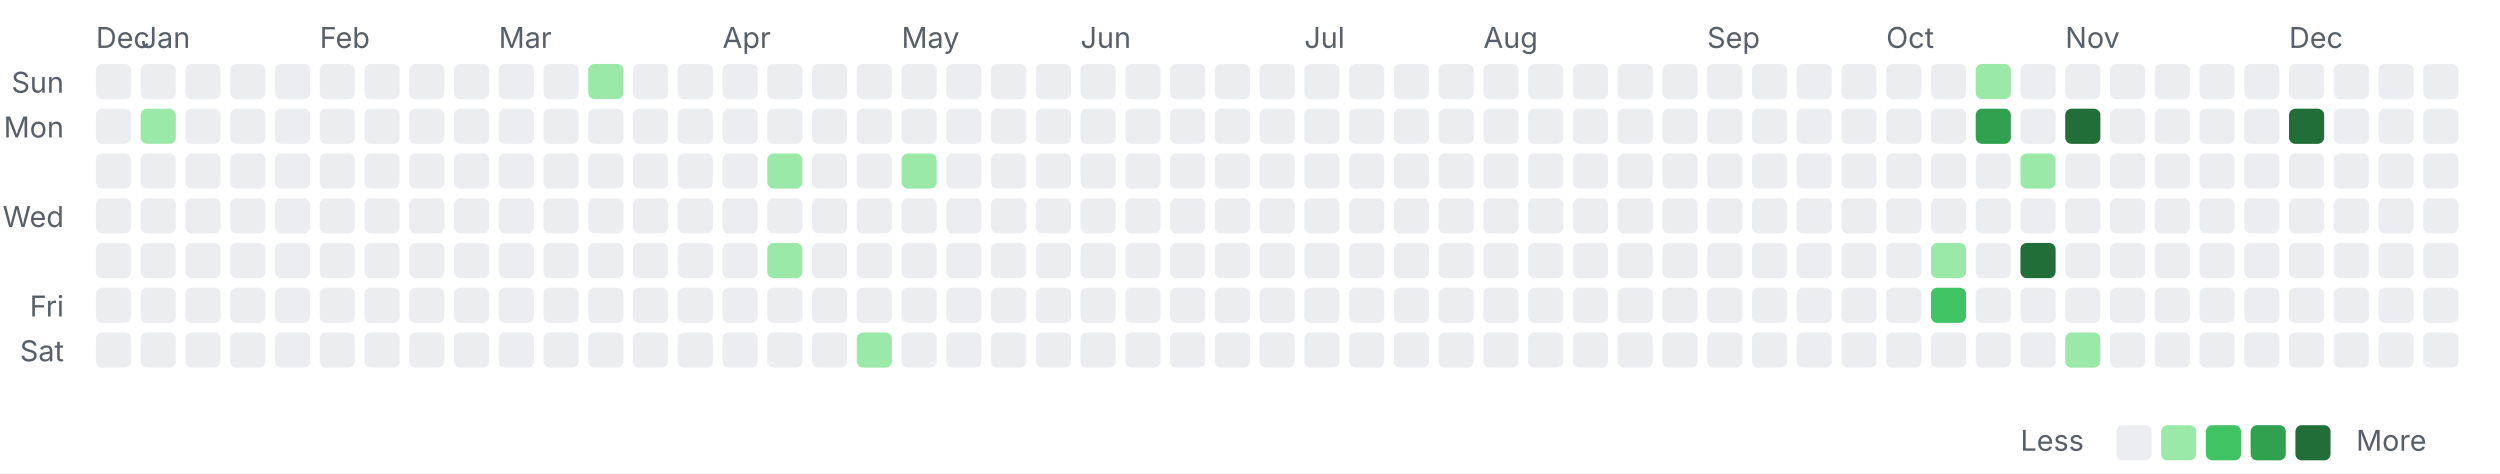
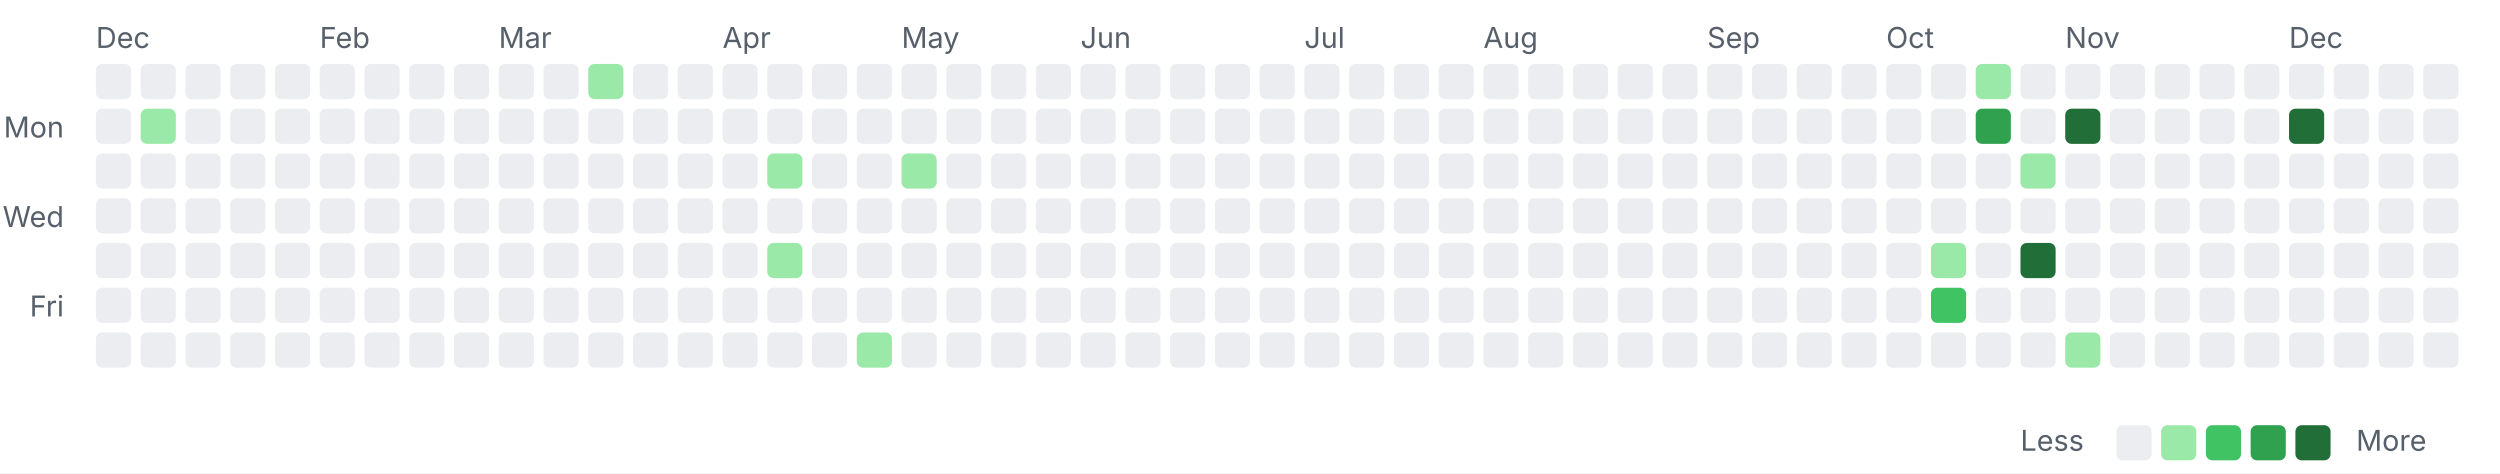
<svg xmlns="http://www.w3.org/2000/svg" width="782" height="148" viewBox="0 0 782 148">
  <rect width="782" height="148" fill="#ffffff" />
  <g transform="translate(30, 20)">
-     <text x="-10" y="9" fill="#57606a" font-size="9" font-family="system-ui, -apple-system, sans-serif" text-anchor="end">Sun</text>
    <text x="-10" y="23" fill="#57606a" font-size="9" font-family="system-ui, -apple-system, sans-serif" text-anchor="end">Mon</text>
    <text x="-10" y="51" fill="#57606a" font-size="9" font-family="system-ui, -apple-system, sans-serif" text-anchor="end">Wed</text>
    <text x="-10" y="79" fill="#57606a" font-size="9" font-family="system-ui, -apple-system, sans-serif" text-anchor="end">Fri</text>
-     <text x="-10" y="93" fill="#57606a" font-size="9" font-family="system-ui, -apple-system, sans-serif" text-anchor="end">Sat</text>
    <rect x="0" y="0" width="11" height="11" fill="#ebedf0" rx="2" ry="2" />
    <rect x="0" y="14" width="11" height="11" fill="#ebedf0" rx="2" ry="2" />
    <rect x="0" y="28" width="11" height="11" fill="#ebedf0" rx="2" ry="2" />
    <rect x="0" y="42" width="11" height="11" fill="#ebedf0" rx="2" ry="2" />
    <rect x="0" y="56" width="11" height="11" fill="#ebedf0" rx="2" ry="2" />
    <rect x="0" y="70" width="11" height="11" fill="#ebedf0" rx="2" ry="2" />
    <rect x="0" y="84" width="11" height="11" fill="#ebedf0" rx="2" ry="2" />
    <rect x="14" y="0" width="11" height="11" fill="#ebedf0" rx="2" ry="2" />
    <rect x="14" y="14" width="11" height="11" fill="#9be9a8" rx="2" ry="2" />
    <rect x="14" y="28" width="11" height="11" fill="#ebedf0" rx="2" ry="2" />
    <rect x="14" y="42" width="11" height="11" fill="#ebedf0" rx="2" ry="2" />
    <rect x="14" y="56" width="11" height="11" fill="#ebedf0" rx="2" ry="2" />
    <rect x="14" y="70" width="11" height="11" fill="#ebedf0" rx="2" ry="2" />
    <rect x="14" y="84" width="11" height="11" fill="#ebedf0" rx="2" ry="2" />
    <rect x="28" y="0" width="11" height="11" fill="#ebedf0" rx="2" ry="2" />
    <rect x="28" y="14" width="11" height="11" fill="#ebedf0" rx="2" ry="2" />
    <rect x="28" y="28" width="11" height="11" fill="#ebedf0" rx="2" ry="2" />
    <rect x="28" y="42" width="11" height="11" fill="#ebedf0" rx="2" ry="2" />
    <rect x="28" y="56" width="11" height="11" fill="#ebedf0" rx="2" ry="2" />
    <rect x="28" y="70" width="11" height="11" fill="#ebedf0" rx="2" ry="2" />
    <rect x="28" y="84" width="11" height="11" fill="#ebedf0" rx="2" ry="2" />
    <rect x="42" y="0" width="11" height="11" fill="#ebedf0" rx="2" ry="2" />
    <rect x="42" y="14" width="11" height="11" fill="#ebedf0" rx="2" ry="2" />
    <rect x="42" y="28" width="11" height="11" fill="#ebedf0" rx="2" ry="2" />
    <rect x="42" y="42" width="11" height="11" fill="#ebedf0" rx="2" ry="2" />
    <rect x="42" y="56" width="11" height="11" fill="#ebedf0" rx="2" ry="2" />
    <rect x="42" y="70" width="11" height="11" fill="#ebedf0" rx="2" ry="2" />
    <rect x="42" y="84" width="11" height="11" fill="#ebedf0" rx="2" ry="2" />
    <rect x="56" y="0" width="11" height="11" fill="#ebedf0" rx="2" ry="2" />
    <rect x="56" y="14" width="11" height="11" fill="#ebedf0" rx="2" ry="2" />
    <rect x="56" y="28" width="11" height="11" fill="#ebedf0" rx="2" ry="2" />
    <rect x="56" y="42" width="11" height="11" fill="#ebedf0" rx="2" ry="2" />
    <rect x="56" y="56" width="11" height="11" fill="#ebedf0" rx="2" ry="2" />
    <rect x="56" y="70" width="11" height="11" fill="#ebedf0" rx="2" ry="2" />
    <rect x="56" y="84" width="11" height="11" fill="#ebedf0" rx="2" ry="2" />
    <rect x="70" y="0" width="11" height="11" fill="#ebedf0" rx="2" ry="2" />
    <rect x="70" y="14" width="11" height="11" fill="#ebedf0" rx="2" ry="2" />
    <rect x="70" y="28" width="11" height="11" fill="#ebedf0" rx="2" ry="2" />
    <rect x="70" y="42" width="11" height="11" fill="#ebedf0" rx="2" ry="2" />
    <rect x="70" y="56" width="11" height="11" fill="#ebedf0" rx="2" ry="2" />
    <rect x="70" y="70" width="11" height="11" fill="#ebedf0" rx="2" ry="2" />
    <rect x="70" y="84" width="11" height="11" fill="#ebedf0" rx="2" ry="2" />
    <rect x="84" y="0" width="11" height="11" fill="#ebedf0" rx="2" ry="2" />
    <rect x="84" y="14" width="11" height="11" fill="#ebedf0" rx="2" ry="2" />
    <rect x="84" y="28" width="11" height="11" fill="#ebedf0" rx="2" ry="2" />
    <rect x="84" y="42" width="11" height="11" fill="#ebedf0" rx="2" ry="2" />
    <rect x="84" y="56" width="11" height="11" fill="#ebedf0" rx="2" ry="2" />
    <rect x="84" y="70" width="11" height="11" fill="#ebedf0" rx="2" ry="2" />
    <rect x="84" y="84" width="11" height="11" fill="#ebedf0" rx="2" ry="2" />
    <rect x="98" y="0" width="11" height="11" fill="#ebedf0" rx="2" ry="2" />
    <rect x="98" y="14" width="11" height="11" fill="#ebedf0" rx="2" ry="2" />
    <rect x="98" y="28" width="11" height="11" fill="#ebedf0" rx="2" ry="2" />
    <rect x="98" y="42" width="11" height="11" fill="#ebedf0" rx="2" ry="2" />
    <rect x="98" y="56" width="11" height="11" fill="#ebedf0" rx="2" ry="2" />
    <rect x="98" y="70" width="11" height="11" fill="#ebedf0" rx="2" ry="2" />
    <rect x="98" y="84" width="11" height="11" fill="#ebedf0" rx="2" ry="2" />
    <rect x="112" y="0" width="11" height="11" fill="#ebedf0" rx="2" ry="2" />
    <rect x="112" y="14" width="11" height="11" fill="#ebedf0" rx="2" ry="2" />
    <rect x="112" y="28" width="11" height="11" fill="#ebedf0" rx="2" ry="2" />
    <rect x="112" y="42" width="11" height="11" fill="#ebedf0" rx="2" ry="2" />
    <rect x="112" y="56" width="11" height="11" fill="#ebedf0" rx="2" ry="2" />
    <rect x="112" y="70" width="11" height="11" fill="#ebedf0" rx="2" ry="2" />
    <rect x="112" y="84" width="11" height="11" fill="#ebedf0" rx="2" ry="2" />
    <rect x="126" y="0" width="11" height="11" fill="#ebedf0" rx="2" ry="2" />
    <rect x="126" y="14" width="11" height="11" fill="#ebedf0" rx="2" ry="2" />
    <rect x="126" y="28" width="11" height="11" fill="#ebedf0" rx="2" ry="2" />
    <rect x="126" y="42" width="11" height="11" fill="#ebedf0" rx="2" ry="2" />
    <rect x="126" y="56" width="11" height="11" fill="#ebedf0" rx="2" ry="2" />
    <rect x="126" y="70" width="11" height="11" fill="#ebedf0" rx="2" ry="2" />
    <rect x="126" y="84" width="11" height="11" fill="#ebedf0" rx="2" ry="2" />
    <rect x="140" y="0" width="11" height="11" fill="#ebedf0" rx="2" ry="2" />
    <rect x="140" y="14" width="11" height="11" fill="#ebedf0" rx="2" ry="2" />
    <rect x="140" y="28" width="11" height="11" fill="#ebedf0" rx="2" ry="2" />
    <rect x="140" y="42" width="11" height="11" fill="#ebedf0" rx="2" ry="2" />
    <rect x="140" y="56" width="11" height="11" fill="#ebedf0" rx="2" ry="2" />
    <rect x="140" y="70" width="11" height="11" fill="#ebedf0" rx="2" ry="2" />
    <rect x="140" y="84" width="11" height="11" fill="#ebedf0" rx="2" ry="2" />
    <rect x="154" y="0" width="11" height="11" fill="#9be9a8" rx="2" ry="2" />
    <rect x="154" y="14" width="11" height="11" fill="#ebedf0" rx="2" ry="2" />
    <rect x="154" y="28" width="11" height="11" fill="#ebedf0" rx="2" ry="2" />
    <rect x="154" y="42" width="11" height="11" fill="#ebedf0" rx="2" ry="2" />
    <rect x="154" y="56" width="11" height="11" fill="#ebedf0" rx="2" ry="2" />
    <rect x="154" y="70" width="11" height="11" fill="#ebedf0" rx="2" ry="2" />
    <rect x="154" y="84" width="11" height="11" fill="#ebedf0" rx="2" ry="2" />
    <rect x="168" y="0" width="11" height="11" fill="#ebedf0" rx="2" ry="2" />
    <rect x="168" y="14" width="11" height="11" fill="#ebedf0" rx="2" ry="2" />
    <rect x="168" y="28" width="11" height="11" fill="#ebedf0" rx="2" ry="2" />
    <rect x="168" y="42" width="11" height="11" fill="#ebedf0" rx="2" ry="2" />
    <rect x="168" y="56" width="11" height="11" fill="#ebedf0" rx="2" ry="2" />
    <rect x="168" y="70" width="11" height="11" fill="#ebedf0" rx="2" ry="2" />
    <rect x="168" y="84" width="11" height="11" fill="#ebedf0" rx="2" ry="2" />
    <rect x="182" y="0" width="11" height="11" fill="#ebedf0" rx="2" ry="2" />
    <rect x="182" y="14" width="11" height="11" fill="#ebedf0" rx="2" ry="2" />
    <rect x="182" y="28" width="11" height="11" fill="#ebedf0" rx="2" ry="2" />
    <rect x="182" y="42" width="11" height="11" fill="#ebedf0" rx="2" ry="2" />
    <rect x="182" y="56" width="11" height="11" fill="#ebedf0" rx="2" ry="2" />
    <rect x="182" y="70" width="11" height="11" fill="#ebedf0" rx="2" ry="2" />
    <rect x="182" y="84" width="11" height="11" fill="#ebedf0" rx="2" ry="2" />
    <rect x="196" y="0" width="11" height="11" fill="#ebedf0" rx="2" ry="2" />
    <rect x="196" y="14" width="11" height="11" fill="#ebedf0" rx="2" ry="2" />
    <rect x="196" y="28" width="11" height="11" fill="#ebedf0" rx="2" ry="2" />
    <rect x="196" y="42" width="11" height="11" fill="#ebedf0" rx="2" ry="2" />
    <rect x="196" y="56" width="11" height="11" fill="#ebedf0" rx="2" ry="2" />
    <rect x="196" y="70" width="11" height="11" fill="#ebedf0" rx="2" ry="2" />
    <rect x="196" y="84" width="11" height="11" fill="#ebedf0" rx="2" ry="2" />
    <rect x="210" y="0" width="11" height="11" fill="#ebedf0" rx="2" ry="2" />
    <rect x="210" y="14" width="11" height="11" fill="#ebedf0" rx="2" ry="2" />
    <rect x="210" y="28" width="11" height="11" fill="#9be9a8" rx="2" ry="2" />
    <rect x="210" y="42" width="11" height="11" fill="#ebedf0" rx="2" ry="2" />
    <rect x="210" y="56" width="11" height="11" fill="#9be9a8" rx="2" ry="2" />
    <rect x="210" y="70" width="11" height="11" fill="#ebedf0" rx="2" ry="2" />
    <rect x="210" y="84" width="11" height="11" fill="#ebedf0" rx="2" ry="2" />
    <rect x="224" y="0" width="11" height="11" fill="#ebedf0" rx="2" ry="2" />
    <rect x="224" y="14" width="11" height="11" fill="#ebedf0" rx="2" ry="2" />
    <rect x="224" y="28" width="11" height="11" fill="#ebedf0" rx="2" ry="2" />
    <rect x="224" y="42" width="11" height="11" fill="#ebedf0" rx="2" ry="2" />
    <rect x="224" y="56" width="11" height="11" fill="#ebedf0" rx="2" ry="2" />
    <rect x="224" y="70" width="11" height="11" fill="#ebedf0" rx="2" ry="2" />
    <rect x="224" y="84" width="11" height="11" fill="#ebedf0" rx="2" ry="2" />
    <rect x="238" y="0" width="11" height="11" fill="#ebedf0" rx="2" ry="2" />
    <rect x="238" y="14" width="11" height="11" fill="#ebedf0" rx="2" ry="2" />
    <rect x="238" y="28" width="11" height="11" fill="#ebedf0" rx="2" ry="2" />
    <rect x="238" y="42" width="11" height="11" fill="#ebedf0" rx="2" ry="2" />
    <rect x="238" y="56" width="11" height="11" fill="#ebedf0" rx="2" ry="2" />
    <rect x="238" y="70" width="11" height="11" fill="#ebedf0" rx="2" ry="2" />
    <rect x="238" y="84" width="11" height="11" fill="#9be9a8" rx="2" ry="2" />
    <rect x="252" y="0" width="11" height="11" fill="#ebedf0" rx="2" ry="2" />
    <rect x="252" y="14" width="11" height="11" fill="#ebedf0" rx="2" ry="2" />
    <rect x="252" y="28" width="11" height="11" fill="#9be9a8" rx="2" ry="2" />
    <rect x="252" y="42" width="11" height="11" fill="#ebedf0" rx="2" ry="2" />
    <rect x="252" y="56" width="11" height="11" fill="#ebedf0" rx="2" ry="2" />
    <rect x="252" y="70" width="11" height="11" fill="#ebedf0" rx="2" ry="2" />
    <rect x="252" y="84" width="11" height="11" fill="#ebedf0" rx="2" ry="2" />
    <rect x="266" y="0" width="11" height="11" fill="#ebedf0" rx="2" ry="2" />
    <rect x="266" y="14" width="11" height="11" fill="#ebedf0" rx="2" ry="2" />
    <rect x="266" y="28" width="11" height="11" fill="#ebedf0" rx="2" ry="2" />
    <rect x="266" y="42" width="11" height="11" fill="#ebedf0" rx="2" ry="2" />
    <rect x="266" y="56" width="11" height="11" fill="#ebedf0" rx="2" ry="2" />
    <rect x="266" y="70" width="11" height="11" fill="#ebedf0" rx="2" ry="2" />
    <rect x="266" y="84" width="11" height="11" fill="#ebedf0" rx="2" ry="2" />
    <rect x="280" y="0" width="11" height="11" fill="#ebedf0" rx="2" ry="2" />
    <rect x="280" y="14" width="11" height="11" fill="#ebedf0" rx="2" ry="2" />
    <rect x="280" y="28" width="11" height="11" fill="#ebedf0" rx="2" ry="2" />
    <rect x="280" y="42" width="11" height="11" fill="#ebedf0" rx="2" ry="2" />
    <rect x="280" y="56" width="11" height="11" fill="#ebedf0" rx="2" ry="2" />
    <rect x="280" y="70" width="11" height="11" fill="#ebedf0" rx="2" ry="2" />
    <rect x="280" y="84" width="11" height="11" fill="#ebedf0" rx="2" ry="2" />
    <rect x="294" y="0" width="11" height="11" fill="#ebedf0" rx="2" ry="2" />
    <rect x="294" y="14" width="11" height="11" fill="#ebedf0" rx="2" ry="2" />
    <rect x="294" y="28" width="11" height="11" fill="#ebedf0" rx="2" ry="2" />
    <rect x="294" y="42" width="11" height="11" fill="#ebedf0" rx="2" ry="2" />
    <rect x="294" y="56" width="11" height="11" fill="#ebedf0" rx="2" ry="2" />
    <rect x="294" y="70" width="11" height="11" fill="#ebedf0" rx="2" ry="2" />
    <rect x="294" y="84" width="11" height="11" fill="#ebedf0" rx="2" ry="2" />
    <rect x="308" y="0" width="11" height="11" fill="#ebedf0" rx="2" ry="2" />
    <rect x="308" y="14" width="11" height="11" fill="#ebedf0" rx="2" ry="2" />
    <rect x="308" y="28" width="11" height="11" fill="#ebedf0" rx="2" ry="2" />
    <rect x="308" y="42" width="11" height="11" fill="#ebedf0" rx="2" ry="2" />
    <rect x="308" y="56" width="11" height="11" fill="#ebedf0" rx="2" ry="2" />
    <rect x="308" y="70" width="11" height="11" fill="#ebedf0" rx="2" ry="2" />
    <rect x="308" y="84" width="11" height="11" fill="#ebedf0" rx="2" ry="2" />
    <rect x="322" y="0" width="11" height="11" fill="#ebedf0" rx="2" ry="2" />
    <rect x="322" y="14" width="11" height="11" fill="#ebedf0" rx="2" ry="2" />
    <rect x="322" y="28" width="11" height="11" fill="#ebedf0" rx="2" ry="2" />
    <rect x="322" y="42" width="11" height="11" fill="#ebedf0" rx="2" ry="2" />
    <rect x="322" y="56" width="11" height="11" fill="#ebedf0" rx="2" ry="2" />
    <rect x="322" y="70" width="11" height="11" fill="#ebedf0" rx="2" ry="2" />
    <rect x="322" y="84" width="11" height="11" fill="#ebedf0" rx="2" ry="2" />
    <rect x="336" y="0" width="11" height="11" fill="#ebedf0" rx="2" ry="2" />
    <rect x="336" y="14" width="11" height="11" fill="#ebedf0" rx="2" ry="2" />
    <rect x="336" y="28" width="11" height="11" fill="#ebedf0" rx="2" ry="2" />
    <rect x="336" y="42" width="11" height="11" fill="#ebedf0" rx="2" ry="2" />
    <rect x="336" y="56" width="11" height="11" fill="#ebedf0" rx="2" ry="2" />
    <rect x="336" y="70" width="11" height="11" fill="#ebedf0" rx="2" ry="2" />
    <rect x="336" y="84" width="11" height="11" fill="#ebedf0" rx="2" ry="2" />
    <rect x="350" y="0" width="11" height="11" fill="#ebedf0" rx="2" ry="2" />
    <rect x="350" y="14" width="11" height="11" fill="#ebedf0" rx="2" ry="2" />
    <rect x="350" y="28" width="11" height="11" fill="#ebedf0" rx="2" ry="2" />
    <rect x="350" y="42" width="11" height="11" fill="#ebedf0" rx="2" ry="2" />
    <rect x="350" y="56" width="11" height="11" fill="#ebedf0" rx="2" ry="2" />
    <rect x="350" y="70" width="11" height="11" fill="#ebedf0" rx="2" ry="2" />
    <rect x="350" y="84" width="11" height="11" fill="#ebedf0" rx="2" ry="2" />
    <rect x="364" y="0" width="11" height="11" fill="#ebedf0" rx="2" ry="2" />
    <rect x="364" y="14" width="11" height="11" fill="#ebedf0" rx="2" ry="2" />
    <rect x="364" y="28" width="11" height="11" fill="#ebedf0" rx="2" ry="2" />
    <rect x="364" y="42" width="11" height="11" fill="#ebedf0" rx="2" ry="2" />
    <rect x="364" y="56" width="11" height="11" fill="#ebedf0" rx="2" ry="2" />
    <rect x="364" y="70" width="11" height="11" fill="#ebedf0" rx="2" ry="2" />
    <rect x="364" y="84" width="11" height="11" fill="#ebedf0" rx="2" ry="2" />
    <rect x="378" y="0" width="11" height="11" fill="#ebedf0" rx="2" ry="2" />
    <rect x="378" y="14" width="11" height="11" fill="#ebedf0" rx="2" ry="2" />
    <rect x="378" y="28" width="11" height="11" fill="#ebedf0" rx="2" ry="2" />
    <rect x="378" y="42" width="11" height="11" fill="#ebedf0" rx="2" ry="2" />
    <rect x="378" y="56" width="11" height="11" fill="#ebedf0" rx="2" ry="2" />
    <rect x="378" y="70" width="11" height="11" fill="#ebedf0" rx="2" ry="2" />
    <rect x="378" y="84" width="11" height="11" fill="#ebedf0" rx="2" ry="2" />
    <rect x="392" y="0" width="11" height="11" fill="#ebedf0" rx="2" ry="2" />
    <rect x="392" y="14" width="11" height="11" fill="#ebedf0" rx="2" ry="2" />
    <rect x="392" y="28" width="11" height="11" fill="#ebedf0" rx="2" ry="2" />
    <rect x="392" y="42" width="11" height="11" fill="#ebedf0" rx="2" ry="2" />
    <rect x="392" y="56" width="11" height="11" fill="#ebedf0" rx="2" ry="2" />
    <rect x="392" y="70" width="11" height="11" fill="#ebedf0" rx="2" ry="2" />
    <rect x="392" y="84" width="11" height="11" fill="#ebedf0" rx="2" ry="2" />
    <rect x="406" y="0" width="11" height="11" fill="#ebedf0" rx="2" ry="2" />
    <rect x="406" y="14" width="11" height="11" fill="#ebedf0" rx="2" ry="2" />
    <rect x="406" y="28" width="11" height="11" fill="#ebedf0" rx="2" ry="2" />
    <rect x="406" y="42" width="11" height="11" fill="#ebedf0" rx="2" ry="2" />
    <rect x="406" y="56" width="11" height="11" fill="#ebedf0" rx="2" ry="2" />
    <rect x="406" y="70" width="11" height="11" fill="#ebedf0" rx="2" ry="2" />
    <rect x="406" y="84" width="11" height="11" fill="#ebedf0" rx="2" ry="2" />
    <rect x="420" y="0" width="11" height="11" fill="#ebedf0" rx="2" ry="2" />
    <rect x="420" y="14" width="11" height="11" fill="#ebedf0" rx="2" ry="2" />
    <rect x="420" y="28" width="11" height="11" fill="#ebedf0" rx="2" ry="2" />
    <rect x="420" y="42" width="11" height="11" fill="#ebedf0" rx="2" ry="2" />
    <rect x="420" y="56" width="11" height="11" fill="#ebedf0" rx="2" ry="2" />
    <rect x="420" y="70" width="11" height="11" fill="#ebedf0" rx="2" ry="2" />
    <rect x="420" y="84" width="11" height="11" fill="#ebedf0" rx="2" ry="2" />
    <rect x="434" y="0" width="11" height="11" fill="#ebedf0" rx="2" ry="2" />
    <rect x="434" y="14" width="11" height="11" fill="#ebedf0" rx="2" ry="2" />
    <rect x="434" y="28" width="11" height="11" fill="#ebedf0" rx="2" ry="2" />
    <rect x="434" y="42" width="11" height="11" fill="#ebedf0" rx="2" ry="2" />
    <rect x="434" y="56" width="11" height="11" fill="#ebedf0" rx="2" ry="2" />
    <rect x="434" y="70" width="11" height="11" fill="#ebedf0" rx="2" ry="2" />
    <rect x="434" y="84" width="11" height="11" fill="#ebedf0" rx="2" ry="2" />
    <rect x="448" y="0" width="11" height="11" fill="#ebedf0" rx="2" ry="2" />
    <rect x="448" y="14" width="11" height="11" fill="#ebedf0" rx="2" ry="2" />
    <rect x="448" y="28" width="11" height="11" fill="#ebedf0" rx="2" ry="2" />
    <rect x="448" y="42" width="11" height="11" fill="#ebedf0" rx="2" ry="2" />
    <rect x="448" y="56" width="11" height="11" fill="#ebedf0" rx="2" ry="2" />
    <rect x="448" y="70" width="11" height="11" fill="#ebedf0" rx="2" ry="2" />
    <rect x="448" y="84" width="11" height="11" fill="#ebedf0" rx="2" ry="2" />
    <rect x="462" y="0" width="11" height="11" fill="#ebedf0" rx="2" ry="2" />
    <rect x="462" y="14" width="11" height="11" fill="#ebedf0" rx="2" ry="2" />
    <rect x="462" y="28" width="11" height="11" fill="#ebedf0" rx="2" ry="2" />
    <rect x="462" y="42" width="11" height="11" fill="#ebedf0" rx="2" ry="2" />
    <rect x="462" y="56" width="11" height="11" fill="#ebedf0" rx="2" ry="2" />
    <rect x="462" y="70" width="11" height="11" fill="#ebedf0" rx="2" ry="2" />
    <rect x="462" y="84" width="11" height="11" fill="#ebedf0" rx="2" ry="2" />
    <rect x="476" y="0" width="11" height="11" fill="#ebedf0" rx="2" ry="2" />
    <rect x="476" y="14" width="11" height="11" fill="#ebedf0" rx="2" ry="2" />
    <rect x="476" y="28" width="11" height="11" fill="#ebedf0" rx="2" ry="2" />
    <rect x="476" y="42" width="11" height="11" fill="#ebedf0" rx="2" ry="2" />
    <rect x="476" y="56" width="11" height="11" fill="#ebedf0" rx="2" ry="2" />
    <rect x="476" y="70" width="11" height="11" fill="#ebedf0" rx="2" ry="2" />
    <rect x="476" y="84" width="11" height="11" fill="#ebedf0" rx="2" ry="2" />
    <rect x="490" y="0" width="11" height="11" fill="#ebedf0" rx="2" ry="2" />
    <rect x="490" y="14" width="11" height="11" fill="#ebedf0" rx="2" ry="2" />
    <rect x="490" y="28" width="11" height="11" fill="#ebedf0" rx="2" ry="2" />
    <rect x="490" y="42" width="11" height="11" fill="#ebedf0" rx="2" ry="2" />
    <rect x="490" y="56" width="11" height="11" fill="#ebedf0" rx="2" ry="2" />
    <rect x="490" y="70" width="11" height="11" fill="#ebedf0" rx="2" ry="2" />
    <rect x="490" y="84" width="11" height="11" fill="#ebedf0" rx="2" ry="2" />
    <rect x="504" y="0" width="11" height="11" fill="#ebedf0" rx="2" ry="2" />
    <rect x="504" y="14" width="11" height="11" fill="#ebedf0" rx="2" ry="2" />
    <rect x="504" y="28" width="11" height="11" fill="#ebedf0" rx="2" ry="2" />
    <rect x="504" y="42" width="11" height="11" fill="#ebedf0" rx="2" ry="2" />
    <rect x="504" y="56" width="11" height="11" fill="#ebedf0" rx="2" ry="2" />
    <rect x="504" y="70" width="11" height="11" fill="#ebedf0" rx="2" ry="2" />
    <rect x="504" y="84" width="11" height="11" fill="#ebedf0" rx="2" ry="2" />
    <rect x="518" y="0" width="11" height="11" fill="#ebedf0" rx="2" ry="2" />
    <rect x="518" y="14" width="11" height="11" fill="#ebedf0" rx="2" ry="2" />
    <rect x="518" y="28" width="11" height="11" fill="#ebedf0" rx="2" ry="2" />
    <rect x="518" y="42" width="11" height="11" fill="#ebedf0" rx="2" ry="2" />
    <rect x="518" y="56" width="11" height="11" fill="#ebedf0" rx="2" ry="2" />
    <rect x="518" y="70" width="11" height="11" fill="#ebedf0" rx="2" ry="2" />
    <rect x="518" y="84" width="11" height="11" fill="#ebedf0" rx="2" ry="2" />
    <rect x="532" y="0" width="11" height="11" fill="#ebedf0" rx="2" ry="2" />
    <rect x="532" y="14" width="11" height="11" fill="#ebedf0" rx="2" ry="2" />
    <rect x="532" y="28" width="11" height="11" fill="#ebedf0" rx="2" ry="2" />
    <rect x="532" y="42" width="11" height="11" fill="#ebedf0" rx="2" ry="2" />
    <rect x="532" y="56" width="11" height="11" fill="#ebedf0" rx="2" ry="2" />
    <rect x="532" y="70" width="11" height="11" fill="#ebedf0" rx="2" ry="2" />
    <rect x="532" y="84" width="11" height="11" fill="#ebedf0" rx="2" ry="2" />
    <rect x="546" y="0" width="11" height="11" fill="#ebedf0" rx="2" ry="2" />
    <rect x="546" y="14" width="11" height="11" fill="#ebedf0" rx="2" ry="2" />
    <rect x="546" y="28" width="11" height="11" fill="#ebedf0" rx="2" ry="2" />
    <rect x="546" y="42" width="11" height="11" fill="#ebedf0" rx="2" ry="2" />
    <rect x="546" y="56" width="11" height="11" fill="#ebedf0" rx="2" ry="2" />
    <rect x="546" y="70" width="11" height="11" fill="#ebedf0" rx="2" ry="2" />
    <rect x="546" y="84" width="11" height="11" fill="#ebedf0" rx="2" ry="2" />
    <rect x="560" y="0" width="11" height="11" fill="#ebedf0" rx="2" ry="2" />
    <rect x="560" y="14" width="11" height="11" fill="#ebedf0" rx="2" ry="2" />
    <rect x="560" y="28" width="11" height="11" fill="#ebedf0" rx="2" ry="2" />
    <rect x="560" y="42" width="11" height="11" fill="#ebedf0" rx="2" ry="2" />
    <rect x="560" y="56" width="11" height="11" fill="#ebedf0" rx="2" ry="2" />
    <rect x="560" y="70" width="11" height="11" fill="#ebedf0" rx="2" ry="2" />
    <rect x="560" y="84" width="11" height="11" fill="#ebedf0" rx="2" ry="2" />
    <rect x="574" y="0" width="11" height="11" fill="#ebedf0" rx="2" ry="2" />
    <rect x="574" y="14" width="11" height="11" fill="#ebedf0" rx="2" ry="2" />
    <rect x="574" y="28" width="11" height="11" fill="#ebedf0" rx="2" ry="2" />
    <rect x="574" y="42" width="11" height="11" fill="#ebedf0" rx="2" ry="2" />
    <rect x="574" y="56" width="11" height="11" fill="#9be9a8" rx="2" ry="2" />
    <rect x="574" y="70" width="11" height="11" fill="#40c463" rx="2" ry="2" />
    <rect x="574" y="84" width="11" height="11" fill="#ebedf0" rx="2" ry="2" />
    <rect x="588" y="0" width="11" height="11" fill="#9be9a8" rx="2" ry="2" />
    <rect x="588" y="14" width="11" height="11" fill="#30a14e" rx="2" ry="2" />
    <rect x="588" y="28" width="11" height="11" fill="#ebedf0" rx="2" ry="2" />
    <rect x="588" y="42" width="11" height="11" fill="#ebedf0" rx="2" ry="2" />
    <rect x="588" y="56" width="11" height="11" fill="#ebedf0" rx="2" ry="2" />
    <rect x="588" y="70" width="11" height="11" fill="#ebedf0" rx="2" ry="2" />
    <rect x="588" y="84" width="11" height="11" fill="#ebedf0" rx="2" ry="2" />
    <rect x="602" y="0" width="11" height="11" fill="#ebedf0" rx="2" ry="2" />
    <rect x="602" y="14" width="11" height="11" fill="#ebedf0" rx="2" ry="2" />
    <rect x="602" y="28" width="11" height="11" fill="#9be9a8" rx="2" ry="2" />
    <rect x="602" y="42" width="11" height="11" fill="#ebedf0" rx="2" ry="2" />
    <rect x="602" y="56" width="11" height="11" fill="#216e39" rx="2" ry="2" />
    <rect x="602" y="70" width="11" height="11" fill="#ebedf0" rx="2" ry="2" />
    <rect x="602" y="84" width="11" height="11" fill="#ebedf0" rx="2" ry="2" />
    <rect x="616" y="0" width="11" height="11" fill="#ebedf0" rx="2" ry="2" />
    <rect x="616" y="14" width="11" height="11" fill="#216e39" rx="2" ry="2" />
    <rect x="616" y="28" width="11" height="11" fill="#ebedf0" rx="2" ry="2" />
    <rect x="616" y="42" width="11" height="11" fill="#ebedf0" rx="2" ry="2" />
    <rect x="616" y="56" width="11" height="11" fill="#ebedf0" rx="2" ry="2" />
    <rect x="616" y="70" width="11" height="11" fill="#ebedf0" rx="2" ry="2" />
    <rect x="616" y="84" width="11" height="11" fill="#9be9a8" rx="2" ry="2" />
    <rect x="630" y="0" width="11" height="11" fill="#ebedf0" rx="2" ry="2" />
    <rect x="630" y="14" width="11" height="11" fill="#ebedf0" rx="2" ry="2" />
    <rect x="630" y="28" width="11" height="11" fill="#ebedf0" rx="2" ry="2" />
    <rect x="630" y="42" width="11" height="11" fill="#ebedf0" rx="2" ry="2" />
    <rect x="630" y="56" width="11" height="11" fill="#ebedf0" rx="2" ry="2" />
    <rect x="630" y="70" width="11" height="11" fill="#ebedf0" rx="2" ry="2" />
    <rect x="630" y="84" width="11" height="11" fill="#ebedf0" rx="2" ry="2" />
    <rect x="644" y="0" width="11" height="11" fill="#ebedf0" rx="2" ry="2" />
    <rect x="644" y="14" width="11" height="11" fill="#ebedf0" rx="2" ry="2" />
    <rect x="644" y="28" width="11" height="11" fill="#ebedf0" rx="2" ry="2" />
    <rect x="644" y="42" width="11" height="11" fill="#ebedf0" rx="2" ry="2" />
    <rect x="644" y="56" width="11" height="11" fill="#ebedf0" rx="2" ry="2" />
    <rect x="644" y="70" width="11" height="11" fill="#ebedf0" rx="2" ry="2" />
    <rect x="644" y="84" width="11" height="11" fill="#ebedf0" rx="2" ry="2" />
    <rect x="658" y="0" width="11" height="11" fill="#ebedf0" rx="2" ry="2" />
    <rect x="658" y="14" width="11" height="11" fill="#ebedf0" rx="2" ry="2" />
    <rect x="658" y="28" width="11" height="11" fill="#ebedf0" rx="2" ry="2" />
    <rect x="658" y="42" width="11" height="11" fill="#ebedf0" rx="2" ry="2" />
    <rect x="658" y="56" width="11" height="11" fill="#ebedf0" rx="2" ry="2" />
    <rect x="658" y="70" width="11" height="11" fill="#ebedf0" rx="2" ry="2" />
    <rect x="658" y="84" width="11" height="11" fill="#ebedf0" rx="2" ry="2" />
    <rect x="672" y="0" width="11" height="11" fill="#ebedf0" rx="2" ry="2" />
    <rect x="672" y="14" width="11" height="11" fill="#ebedf0" rx="2" ry="2" />
    <rect x="672" y="28" width="11" height="11" fill="#ebedf0" rx="2" ry="2" />
    <rect x="672" y="42" width="11" height="11" fill="#ebedf0" rx="2" ry="2" />
    <rect x="672" y="56" width="11" height="11" fill="#ebedf0" rx="2" ry="2" />
    <rect x="672" y="70" width="11" height="11" fill="#ebedf0" rx="2" ry="2" />
    <rect x="672" y="84" width="11" height="11" fill="#ebedf0" rx="2" ry="2" />
    <rect x="686" y="0" width="11" height="11" fill="#ebedf0" rx="2" ry="2" />
    <rect x="686" y="14" width="11" height="11" fill="#216e39" rx="2" ry="2" />
    <rect x="686" y="28" width="11" height="11" fill="#ebedf0" rx="2" ry="2" />
    <rect x="686" y="42" width="11" height="11" fill="#ebedf0" rx="2" ry="2" />
    <rect x="686" y="56" width="11" height="11" fill="#ebedf0" rx="2" ry="2" />
    <rect x="686" y="70" width="11" height="11" fill="#ebedf0" rx="2" ry="2" />
    <rect x="686" y="84" width="11" height="11" fill="#ebedf0" rx="2" ry="2" />
    <rect x="700" y="0" width="11" height="11" fill="#ebedf0" rx="2" ry="2" />
    <rect x="700" y="14" width="11" height="11" fill="#ebedf0" rx="2" ry="2" />
    <rect x="700" y="28" width="11" height="11" fill="#ebedf0" rx="2" ry="2" />
    <rect x="700" y="42" width="11" height="11" fill="#ebedf0" rx="2" ry="2" />
    <rect x="700" y="56" width="11" height="11" fill="#ebedf0" rx="2" ry="2" />
    <rect x="700" y="70" width="11" height="11" fill="#ebedf0" rx="2" ry="2" />
    <rect x="700" y="84" width="11" height="11" fill="#ebedf0" rx="2" ry="2" />
    <rect x="714" y="0" width="11" height="11" fill="#ebedf0" rx="2" ry="2" />
    <rect x="714" y="14" width="11" height="11" fill="#ebedf0" rx="2" ry="2" />
    <rect x="714" y="28" width="11" height="11" fill="#ebedf0" rx="2" ry="2" />
    <rect x="714" y="42" width="11" height="11" fill="#ebedf0" rx="2" ry="2" />
    <rect x="714" y="56" width="11" height="11" fill="#ebedf0" rx="2" ry="2" />
    <rect x="714" y="70" width="11" height="11" fill="#ebedf0" rx="2" ry="2" />
    <rect x="714" y="84" width="11" height="11" fill="#ebedf0" rx="2" ry="2" />
    <rect x="728" y="0" width="11" height="11" fill="#ebedf0" rx="2" ry="2" />
    <rect x="728" y="14" width="11" height="11" fill="#ebedf0" rx="2" ry="2" />
    <rect x="728" y="28" width="11" height="11" fill="#ebedf0" rx="2" ry="2" />
    <rect x="728" y="42" width="11" height="11" fill="#ebedf0" rx="2" ry="2" />
    <rect x="728" y="56" width="11" height="11" fill="#ebedf0" rx="2" ry="2" />
    <rect x="728" y="70" width="11" height="11" fill="#ebedf0" rx="2" ry="2" />
    <rect x="728" y="84" width="11" height="11" fill="#ebedf0" rx="2" ry="2" />
    <text x="0" y="-5" fill="#57606a" font-size="9" font-family="system-ui, -apple-system, sans-serif">Dec</text>
-     <text x="14" y="-5" fill="#57606a" font-size="9" font-family="system-ui, -apple-system, sans-serif">Jan</text>
    <text x="70" y="-5" fill="#57606a" font-size="9" font-family="system-ui, -apple-system, sans-serif">Feb</text>
    <text x="126" y="-5" fill="#57606a" font-size="9" font-family="system-ui, -apple-system, sans-serif">Mar</text>
    <text x="196" y="-5" fill="#57606a" font-size="9" font-family="system-ui, -apple-system, sans-serif">Apr</text>
    <text x="252" y="-5" fill="#57606a" font-size="9" font-family="system-ui, -apple-system, sans-serif">May</text>
    <text x="308" y="-5" fill="#57606a" font-size="9" font-family="system-ui, -apple-system, sans-serif">Jun</text>
    <text x="378" y="-5" fill="#57606a" font-size="9" font-family="system-ui, -apple-system, sans-serif">Jul</text>
    <text x="434" y="-5" fill="#57606a" font-size="9" font-family="system-ui, -apple-system, sans-serif">Aug</text>
    <text x="504" y="-5" fill="#57606a" font-size="9" font-family="system-ui, -apple-system, sans-serif">Sep</text>
    <text x="560" y="-5" fill="#57606a" font-size="9" font-family="system-ui, -apple-system, sans-serif">Oct</text>
    <text x="616" y="-5" fill="#57606a" font-size="9" font-family="system-ui, -apple-system, sans-serif">Nov</text>
    <text x="686" y="-5" fill="#57606a" font-size="9" font-family="system-ui, -apple-system, sans-serif">Dec</text>
  </g>
  <text x="632" y="141" fill="#57606a" font-size="9" font-family="system-ui, -apple-system, sans-serif">Less</text>
  <rect x="662" y="133" width="11" height="11" fill="#ebedf0" rx="2" ry="2" />
  <rect x="676" y="133" width="11" height="11" fill="#9be9a8" rx="2" ry="2" />
  <rect x="690" y="133" width="11" height="11" fill="#40c463" rx="2" ry="2" />
  <rect x="704" y="133" width="11" height="11" fill="#30a14e" rx="2" ry="2" />
  <rect x="718" y="133" width="11" height="11" fill="#216e39" rx="2" ry="2" />
  <text x="737" y="141" fill="#57606a" font-size="9" font-family="system-ui, -apple-system, sans-serif">More</text>
</svg>
